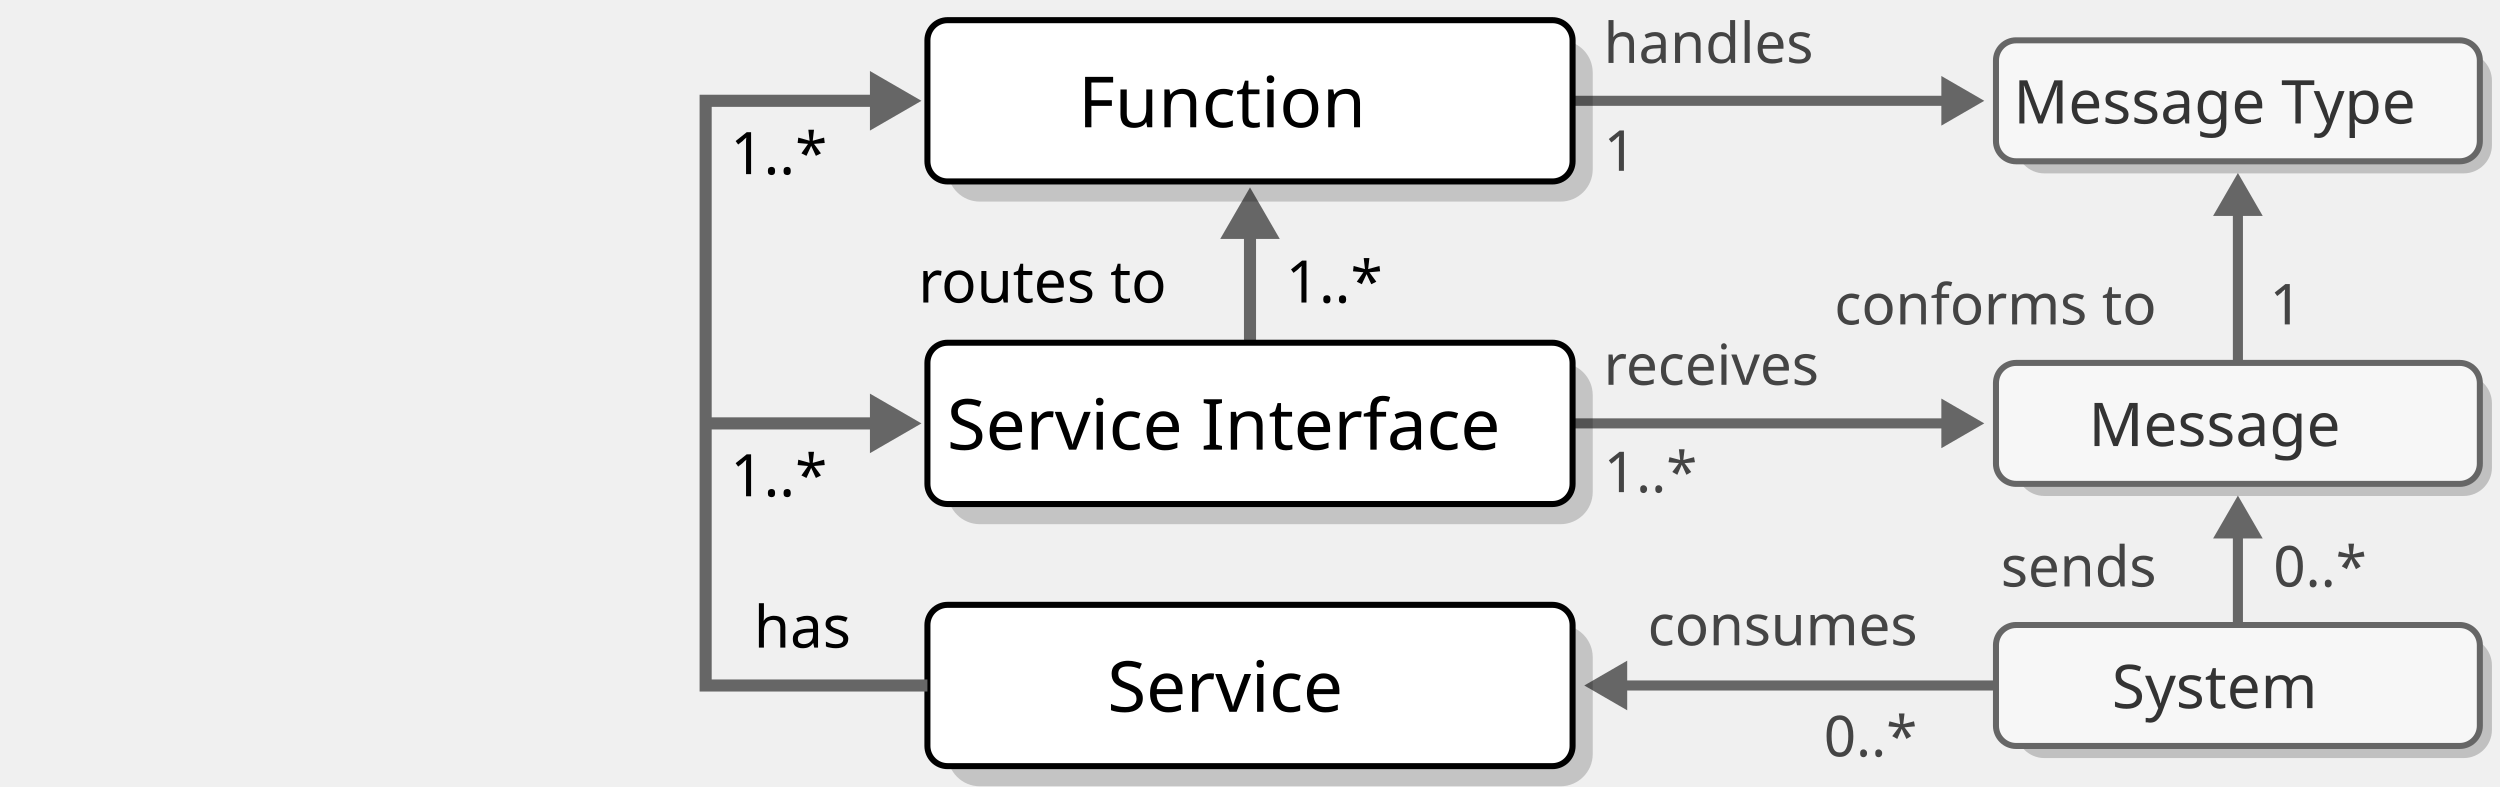
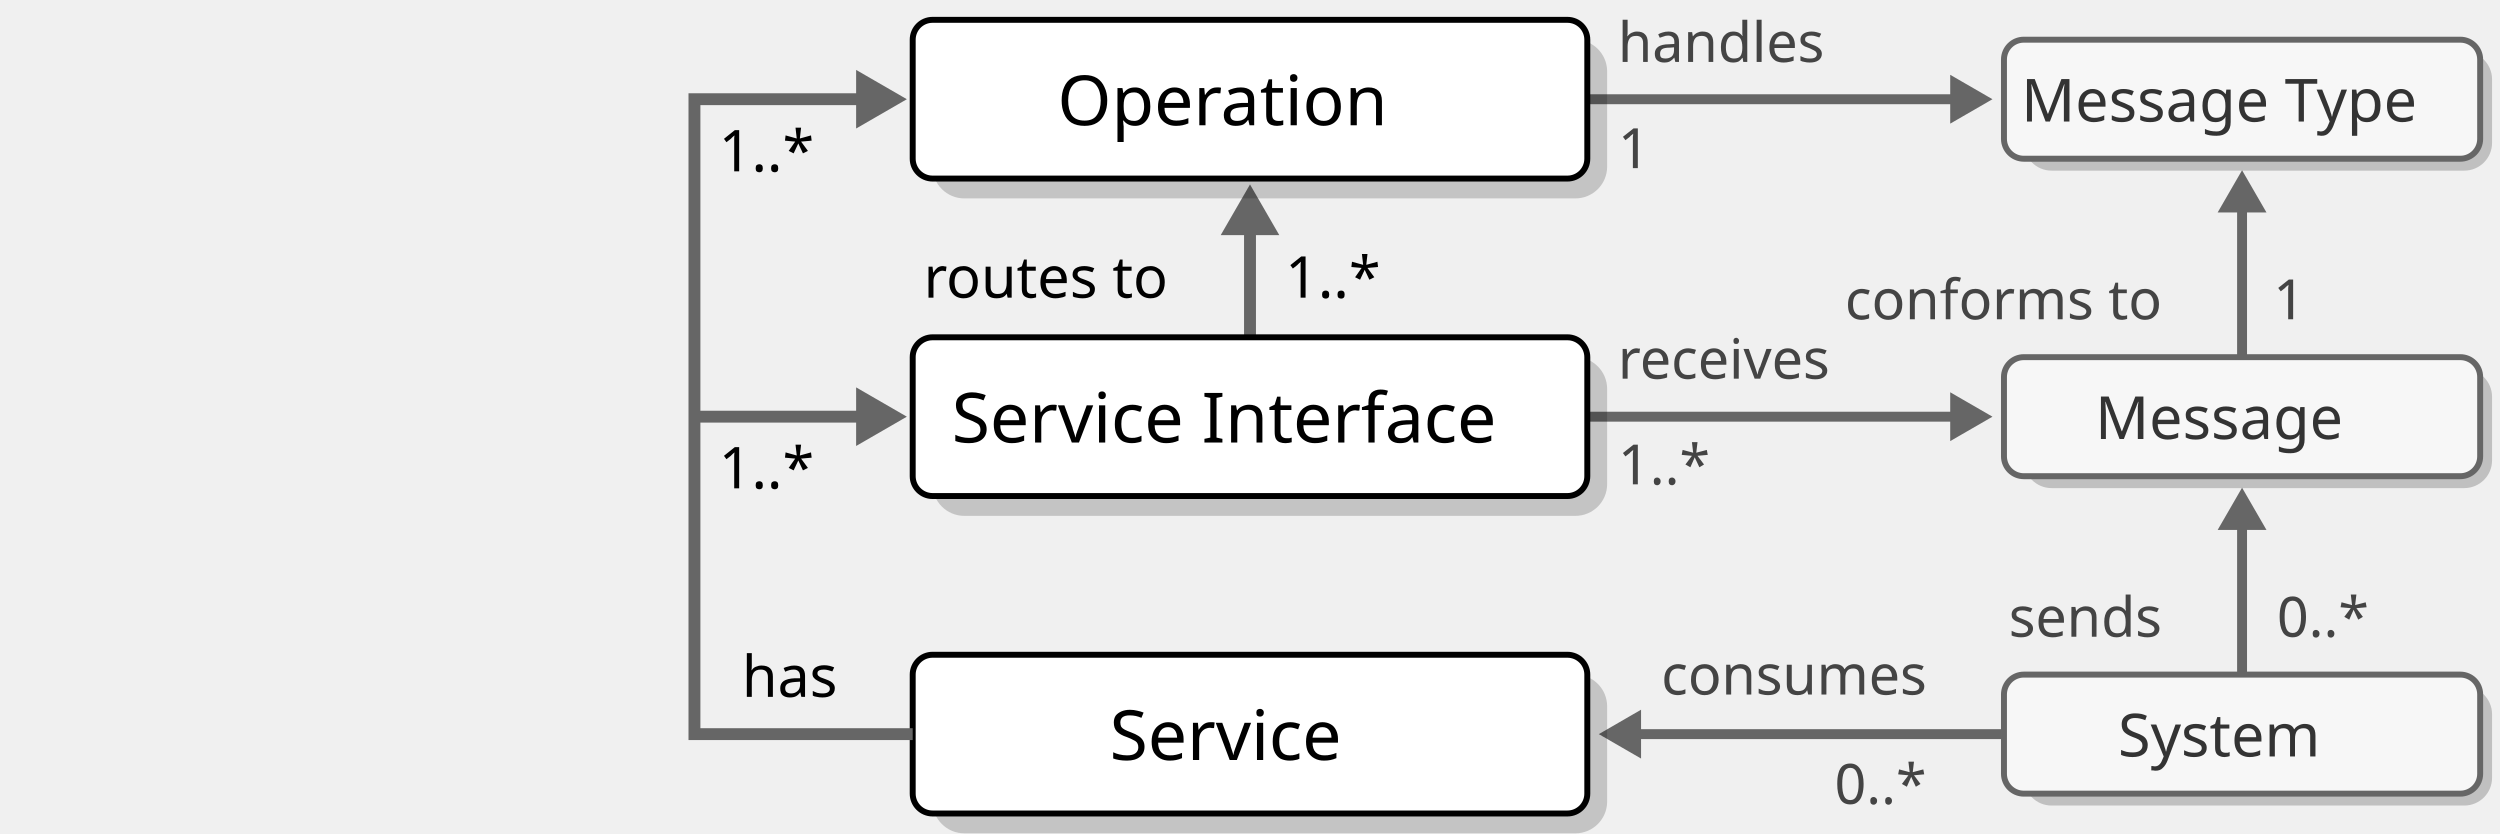
- <svg xmlns="http://www.w3.org/2000/svg" xmlns:xlink="http://www.w3.org/1999/xlink" width="124mm" height="39mm" version="1.1" viewBox="0 0 124 39" id="svg899">
+ <svg xmlns="http://www.w3.org/2000/svg" xmlns:xlink="http://www.w3.org/1999/xlink" width="126mm" height="42mm" version="1.1" viewBox="0 0 126 42" id="svg899">
  <defs id="defs827">
    <marker id="e" overflow="visible" orient="auto">
      <path transform="scale(0.4)" d="M 5.77,0 -2.88,5 V -5 Z" fill="context-stroke" fill-rule="evenodd" stroke="context-stroke" stroke-width="1pt" id="path824" />
    </marker>
    <marker id="e-0" overflow="visible" orient="auto">
      <path transform="scale(0.4)" d="M 5.77,0 -2.88,5 V -5 Z" fill="context-stroke" fill-rule="evenodd" stroke="context-stroke" stroke-width="1pt" id="path824-9" />
    </marker>
    <marker id="b" overflow="visible" orient="auto">
      <path transform="scale(0.4)" d="M 5.77,0 -2.88,5 V -5 Z" fill="context-stroke" fill-rule="evenodd" stroke="context-stroke" stroke-width="1pt" id="path824-7" />
    </marker>
  </defs>
-   <path d="M 78,5 97,5" marker-end="url(#b)" id="path28163" style="fill:none;stroke:#666666;stroke-width:0.5;stroke-miterlimit:4;stroke-dasharray:none;stroke-opacity:1" />
-   <path d="m 111,31 v -5" marker-end="url(#b)" id="path27649" style="fill:none;stroke:#666666;stroke-width:0.5;stroke-miterlimit:4;stroke-dasharray:none;stroke-opacity:1" />
-   <path d="M 99,34 H 80" marker-end="url(#b)" id="path829" style="fill:none;stroke:#666666;stroke-width:0.5;stroke-miterlimit:4;stroke-dasharray:none;stroke-opacity:1" />
-   <path d="M 78,21 H 97" marker-end="url(#b)" id="path28062" style="fill:none;stroke:#666666;stroke-width:0.5;stroke-miterlimit:4;stroke-dasharray:none;stroke-opacity:1" />
-   <path id="use855" d="m 62,17 v -6" fill="none" marker-end="url(#e)" stroke="#666666" stroke-width=".667" style="stroke-width:0.6;stroke-miterlimit:4;stroke-dasharray:none" />
+   <path d="m 80,5.001 19,-2.93e-4" marker-end="url(#b)" id="path28163" style="fill:none;stroke:#666666;stroke-width:0.5;stroke-miterlimit:4;stroke-dasharray:none;stroke-opacity:1" />
+   <path d="M 113,34 V 26" marker-end="url(#b)" id="path27649" style="fill:none;stroke:#666666;stroke-width:0.5;stroke-miterlimit:4;stroke-dasharray:none;stroke-opacity:1" />
+   <path d="M 101,37 H 82" marker-end="url(#b)" id="path829" style="fill:none;stroke:#666666;stroke-width:0.5;stroke-miterlimit:4;stroke-dasharray:none;stroke-opacity:1" />
+   <path d="M 80,21.001 H 99" marker-end="url(#b)" id="path28062" style="fill:none;stroke:#666666;stroke-width:0.5;stroke-miterlimit:4;stroke-dasharray:none;stroke-opacity:1" />
+   <path id="use855" d="M 63,17 V 11" fill="none" marker-end="url(#e)" stroke="#666666" stroke-width=".667" style="stroke-width:0.6;stroke-miterlimit:4;stroke-dasharray:none" />
  <g id="g1543" transform="translate(17,-14)">
-     <rect id="rect872-3" x="30" y="16" width="32" height="8" rx="1.6" fill="none" opacity="0.913" stroke="#000000" stroke-linejoin="round" stroke-width="0.333" style="fill:#000000;fill-opacity:0.2;stroke:none;stroke-width:0.8;stroke-miterlimit:4;stroke-dasharray:none" />
-     <rect id="a" x="29" y="15" width="32" height="8" rx="1" fill="none" opacity="0.913" stroke="#000000" stroke-linejoin="round" stroke-width="0.333" style="opacity:1;fill:#ffffff;fill-opacity:1;stroke-width:0.3;stroke-miterlimit:4;stroke-dasharray:none" />
+     <rect id="rect872-3" x="30" y="16" width="34" height="8" rx="1.6" fill="none" opacity="0.913" stroke="#000000" stroke-linejoin="round" stroke-width="0.333" style="fill:#000000;fill-opacity:0.2;stroke:none;stroke-width:0.8;stroke-miterlimit:4;stroke-dasharray:none" />
+     <rect id="a" x="29" y="15" width="34" height="8" rx="1" fill="none" opacity="0.913" stroke="#000000" stroke-linejoin="round" stroke-width="0.333" style="opacity:1;fill:#ffffff;fill-opacity:1;stroke-width:0.3;stroke-miterlimit:4;stroke-dasharray:none" />
  </g>
  <path id="use857" d="m 35,21 9,5.85e-4" fill="none" marker-end="url(#e)" stroke="#666666" stroke-width=".667" style="stroke-width:0.6;stroke-miterlimit:4;stroke-dasharray:none" />
-   <use x="0" y="0" xlink:href="#g1543" id="use1707" transform="translate(1.1920934e-8,29.00029)" width="100%" height="100%" />
-   <use x="0" y="0" xlink:href="#g1543" id="use1705" transform="translate(1.1920934e-8,16)" width="100%" height="100%" />
-   <text x="61.978" y="6.312" style="font-size:3.5px;line-height:1.25;font-family:sans-serif;stroke-width:0.265" xml:space="preserve" id="text835">
-     <tspan x="61.978" y="6.312" font-size="3.5px" stroke-width="0.265" text-align="center" text-anchor="middle" id="tspan833">Function</tspan>
+   <use x="0" y="0" xlink:href="#g1543" id="use1707" transform="translate(0,31.99971)" width="100%" height="100%" />
+   <use x="0" y="0" xlink:href="#g1543" id="use1705" transform="translate(0,16)" width="100%" height="100%" />
+   <text x="62.977" y="6.312" style="font-size:3.5px;line-height:1.25;font-family:sans-serif;stroke-width:0.265" xml:space="preserve" id="text835">
+     <tspan x="62.977" y="6.312" font-size="3.5px" stroke-width="0.265" text-align="center" text-anchor="middle" id="tspan833">Operation</tspan>
  </text>
-   <text x="62.061" y="22.304" style="font-size:3.5px;line-height:1.25;font-family:sans-serif;stroke-width:0.265" xml:space="preserve" id="text839">
-     <tspan x="62.061" y="22.304" font-size="3.5px" stroke-width="0.265" text-align="center" text-anchor="middle" id="tspan837">Service Interface</tspan>
+   <text x="63.06" y="22.304" style="font-size:3.5px;line-height:1.25;font-family:sans-serif;stroke-width:0.265" xml:space="preserve" id="text839">
+     <tspan x="63.06" y="22.304" font-size="3.5px" stroke-width="0.265" text-align="center" text-anchor="middle" id="tspan837">Service Interface</tspan>
  </text>
-   <text x="62.136" y="35.304" style="font-size:3.5px;line-height:1.25;font-family:sans-serif;stroke-width:0.265" xml:space="preserve" id="text843">
-     <tspan x="62.136" y="35.304" font-size="3.5px" stroke-width="0.265" text-align="center" text-anchor="middle" id="tspan841">Service</tspan>
+   <text x="63.136" y="38.303" style="font-size:3.5px;line-height:1.25;font-family:sans-serif;stroke-width:0.265" xml:space="preserve" id="text843">
+     <tspan x="63.136" y="38.303" font-size="3.5px" stroke-width="0.265" text-align="center" text-anchor="middle" id="tspan841">Service</tspan>
  </text>
-   <text x="60.124" y="15.004" style="font-size:2.9px;line-height:1.25;font-family:sans-serif;stroke-width:0.265" xml:space="preserve" id="text861">
-     <tspan x="60.124" y="15.004" font-size="2.9px" stroke-width="0.265" text-align="end" text-anchor="end" id="tspan859">routes to</tspan>
+   <text x="61.124" y="15.004" style="font-size:2.9px;line-height:1.25;font-family:sans-serif;stroke-width:0.265" xml:space="preserve" id="text861">
+     <tspan x="61.124" y="15.004" font-size="2.9px" stroke-width="0.265" text-align="end" text-anchor="end" id="tspan859">routes to</tspan>
  </text>
-   <text x="44.462" y="32.12" style="font-size:2.9px;line-height:1.25;font-family:sans-serif;stroke-width:0.265" xml:space="preserve" id="text869">
-     <tspan x="44.462" y="32.12" font-size="2.9px" stroke-width="0.265" text-align="end" text-anchor="end" id="tspan867">has</tspan>
+   <text x="44.462" y="35.12" style="font-size:2.9px;line-height:1.25;font-family:sans-serif;stroke-width:0.265" xml:space="preserve" id="text869">
+     <tspan x="44.462" y="35.12" font-size="2.9px" stroke-width="0.265" text-align="end" text-anchor="end" id="tspan867">has</tspan>
  </text>
-   <g id="g2499" transform="translate(5,30.00029)">
+   <g id="g2499" transform="translate(7,33)">
    <rect id="rect2153" x="95" y="1.6" width="23.6" height="6" rx="1.4" fill="none" opacity="0.913" stroke="#000000" stroke-linejoin="round" stroke-width="0.333" style="opacity:1;fill:#000000;fill-opacity:0.2;stroke:none;stroke-width:0.297;stroke-miterlimit:4;stroke-dasharray:none;stroke-opacity:1" />
    <rect id="rect3080" x="94" y="1" width="24" height="6" rx="1" fill="none" opacity="0.913" stroke="#000000" stroke-linejoin="round" stroke-width="0.333" style="opacity:1;fill:#f7f7f7;fill-opacity:1;stroke:#666666;stroke-width:0.3;stroke-miterlimit:4;stroke-dasharray:none;stroke-opacity:1" />
  </g>
-   <use x="0" y="0" xlink:href="#g2499" id="use24166" transform="translate(1.1920934e-8,-13)" width="100%" height="100%" />
-   <text x="111.015" y="35.125" style="font-size:3px;line-height:1.25;font-family:sans-serif;fill:#333333;fill-opacity:1;stroke-width:0.265" xml:space="preserve" id="text851">
-     <tspan x="111.015" y="35.125" font-size="3.5px" stroke-width="0.265" text-align="center" text-anchor="middle" id="tspan849" style="font-size:3px;fill:#333333;fill-opacity:1">System</tspan>
+   <use x="0" y="0" xlink:href="#g2499" id="use24166" transform="translate(1.9999975e-8,-15.99941)" width="100%" height="100%" />
+   <text x="113.015" y="38.124" style="font-size:3px;line-height:1.25;font-family:sans-serif;fill:#333333;fill-opacity:1;stroke-width:0.265" xml:space="preserve" id="text851">
+     <tspan x="113.015" y="38.124" font-size="3.5px" stroke-width="0.265" text-align="center" text-anchor="middle" id="tspan849" style="font-size:3px;fill:#333333;fill-opacity:1">System</tspan>
  </text>
-   <text x="79.547" y="19.088" font-size="3px" stroke-width="0.265" style="font-size:2.8px;line-height:1.25;font-family:sans-serif" xml:space="preserve" id="text874">
-     <tspan x="79.547" y="19.088" stroke-width="0.265" id="tspan872" style="font-size:2.8px;fill:#444444;fill-opacity:1">receives</tspan>
+   <text x="81.547" y="19.088" font-size="3px" stroke-width="0.265" style="font-size:2.8px;line-height:1.25;font-family:sans-serif" xml:space="preserve" id="text874">
+     <tspan x="81.547" y="19.088" stroke-width="0.265" id="tspan872" style="font-size:2.8px;fill:#444444;fill-opacity:1">receives</tspan>
  </text>
-   <text x="111.015" y="22.125" style="font-size:3px;line-height:1.25;font-family:sans-serif;fill:#333333;fill-opacity:1;stroke-width:0.265" xml:space="preserve" id="text24170">
-     <tspan x="111.015" y="22.125" font-size="3.5px" stroke-width="0.265" text-align="center" text-anchor="middle" id="tspan24168" style="font-size:3px;fill:#333333;fill-opacity:1">Message</tspan>
+   <text x="113.015" y="22.125" style="font-size:3px;line-height:1.25;font-family:sans-serif;fill:#333333;fill-opacity:1;stroke-width:0.265" xml:space="preserve" id="text24170">
+     <tspan x="113.015" y="22.125" font-size="3.5px" stroke-width="0.265" text-align="center" text-anchor="middle" id="tspan24168" style="font-size:3px;fill:#333333;fill-opacity:1">Message</tspan>
  </text>
-   <path id="path26456" d="M 46,34 35,34 V 5 l 9,2.93e-4" fill="none" marker-end="url(#e)" stroke="#666666" stroke-width=".667" style="stroke-width:0.6;stroke-miterlimit:4;stroke-dasharray:none" />
-   <text x="79.547" y="3.123" font-size="3px" stroke-width="0.265" style="font-size:2.8px;line-height:1.25;font-family:sans-serif" xml:space="preserve" id="text29113">
-     <tspan x="79.547" y="3.123" stroke-width="0.265" id="tspan29111" style="font-size:2.8px;fill:#444444;fill-opacity:1">handles</tspan>
+   <path id="path26456" d="M 46,37 35,37 V 5 l 9,2.93e-4" fill="none" marker-end="url(#e)" stroke="#666666" stroke-width=".667" style="stroke-width:0.6;stroke-miterlimit:4;stroke-dasharray:none" />
+   <text x="81.547" y="3.124" font-size="3px" stroke-width="0.265" style="font-size:2.8px;line-height:1.25;font-family:sans-serif" xml:space="preserve" id="text29113">
+     <tspan x="81.547" y="3.124" stroke-width="0.265" id="tspan29111" style="font-size:2.8px;fill:#444444;fill-opacity:1">handles</tspan>
  </text>
-   <text x="111.042" y="32.005" font-size="3px" stroke-width="0.265" style="font-size:2.8px;line-height:1.25;font-family:sans-serif" xml:space="preserve" id="text29975">
-     <tspan x="97.286" y="32.005" stroke-width="0.265" id="tspan29973" style="font-size:2.8px;text-align:end;text-anchor:end;fill:#444444;fill-opacity:1">consumes</tspan>
+   <text x="113.042" y="35.005" font-size="3px" stroke-width="0.265" style="font-size:2.8px;line-height:1.25;font-family:sans-serif" xml:space="preserve" id="text29975">
+     <tspan x="99.286" y="35.005" stroke-width="0.265" id="tspan29973" style="font-size:2.8px;text-align:end;text-anchor:end;fill:#444444;fill-opacity:1">consumes</tspan>
  </text>
-   <text x="122.896" y="29.09" font-size="3px" stroke-width="0.265" style="font-size:2.8px;line-height:1.25;font-family:sans-serif" xml:space="preserve" id="text32036">
-     <tspan x="109.14" y="29.09" stroke-width="0.265" id="tspan32034" style="font-size:2.8px;text-align:end;text-anchor:end;fill:#444444;fill-opacity:1">sends</tspan>
+   <text x="124.896" y="32.09" font-size="3px" stroke-width="0.265" style="font-size:2.8px;line-height:1.25;font-family:sans-serif" xml:space="preserve" id="text32036">
+     <tspan x="111.14" y="32.09" stroke-width="0.265" id="tspan32034" style="font-size:2.8px;text-align:end;text-anchor:end;fill:#444444;fill-opacity:1">sends</tspan>
  </text>
-   <text xml:space="preserve" style="font-size:2.9px;line-height:1.25;font-family:sans-serif;stroke-width:0.265" x="63.769" y="15.001" id="text3297">
-     <tspan id="tspan3295" style="font-size:2.9px;stroke-width:0.265" x="63.769" y="15.001">1..*</tspan>
+   <text xml:space="preserve" style="font-size:2.9px;line-height:1.25;font-family:sans-serif;stroke-width:0.265" x="64.769" y="15.001" id="text3297">
+     <tspan id="tspan3295" style="font-size:2.9px;stroke-width:0.265" x="64.769" y="15.001">1..*</tspan>
  </text>
  <text xml:space="preserve" style="font-size:2.9px;line-height:1.25;font-family:sans-serif;stroke-width:0.265" x="36.224" y="8.636" id="text13380">
    <tspan id="tspan13378" style="font-size:2.9px;stroke-width:0.265" x="36.224" y="8.636">1..*</tspan>
  </text>
  <text xml:space="preserve" style="font-size:2.9px;line-height:1.25;font-family:sans-serif;stroke-width:0.265" x="36.224" y="24.614" id="text13464">
    <tspan id="tspan13462" style="font-size:2.9px;stroke-width:0.265" x="36.224" y="24.614">1..*</tspan>
  </text>
-   <text x="79.547" y="24.412" font-size="3px" stroke-width="0.265" style="font-size:2.8px;line-height:1.25;font-family:sans-serif" xml:space="preserve" id="text14038">
-     <tspan x="79.547" y="24.412" stroke-width="0.265" id="tspan14036" style="font-size:2.8px;fill:#444444;fill-opacity:1">1..*</tspan>
+   <text x="81.547" y="24.412" font-size="3px" stroke-width="0.265" style="font-size:2.8px;line-height:1.25;font-family:sans-serif" xml:space="preserve" id="text14038">
+     <tspan x="81.547" y="24.412" stroke-width="0.265" id="tspan14036" style="font-size:2.8px;fill:#444444;fill-opacity:1">1..*</tspan>
  </text>
-   <text x="79.547" y="8.473" font-size="3px" stroke-width="0.265" style="font-size:2.8px;line-height:1.25;font-family:sans-serif" xml:space="preserve" id="text14726">
-     <tspan x="79.547" y="8.473" stroke-width="0.265" id="tspan14724" style="font-size:2.8px;fill:#444444;fill-opacity:1">1</tspan>
+   <text x="81.547" y="8.473" font-size="3px" stroke-width="0.265" style="font-size:2.8px;line-height:1.25;font-family:sans-serif" xml:space="preserve" id="text14726">
+     <tspan x="81.547" y="8.473" stroke-width="0.265" id="tspan14724" style="font-size:2.8px;fill:#444444;fill-opacity:1">1</tspan>
  </text>
-   <text x="102.277" y="37.514" font-size="3px" stroke-width="0.265" style="font-size:2.8px;line-height:1.25;font-family:sans-serif" xml:space="preserve" id="text15434">
-     <tspan x="97.286" y="37.514" stroke-width="0.265" id="tspan15432" style="font-size:2.8px;text-align:end;text-anchor:end;fill:#444444;fill-opacity:1">0..*</tspan>
+   <text x="104.277" y="40.514" font-size="3px" stroke-width="0.265" style="font-size:2.8px;line-height:1.25;font-family:sans-serif" xml:space="preserve" id="text15434">
+     <tspan x="99.286" y="40.514" stroke-width="0.265" id="tspan15432" style="font-size:2.8px;text-align:end;text-anchor:end;fill:#444444;fill-opacity:1">0..*</tspan>
  </text>
-   <text x="112.755" y="29.09" font-size="3px" stroke-width="0.265" style="font-size:2.8px;line-height:1.25;font-family:sans-serif" xml:space="preserve" id="text16664">
-     <tspan x="112.755" y="29.09" stroke-width="0.265" id="tspan16662" style="font-size:2.8px;fill:#444444;fill-opacity:1">0..*</tspan>
+   <text x="114.755" y="32.09" font-size="3px" stroke-width="0.265" style="font-size:2.8px;line-height:1.25;font-family:sans-serif" xml:space="preserve" id="text16664">
+     <tspan x="114.755" y="32.09" stroke-width="0.265" id="tspan16662" style="font-size:2.8px;fill:#444444;fill-opacity:1">0..*</tspan>
  </text>
-   <use x="0" y="0" xlink:href="#g2499" id="use985" transform="translate(1.1920934e-8,-29.00029)" width="100%" height="100%" />
-   <text x="111.015" y="6.124" style="font-size:3px;line-height:1.25;font-family:sans-serif;fill:#333333;fill-opacity:1;stroke-width:0.265" xml:space="preserve" id="text989">
-     <tspan x="111.015" y="6.124" font-size="3.5px" stroke-width="0.265" text-align="center" text-anchor="middle" id="tspan987" style="font-size:3px;fill:#333333;fill-opacity:1">Message Type</tspan>
+   <use x="0" y="0" xlink:href="#g2499" id="use985" transform="translate(1.9999975e-8,-31.99971)" width="100%" height="100%" />
+   <text x="113.015" y="6.125" style="font-size:3px;line-height:1.25;font-family:sans-serif;fill:#333333;fill-opacity:1;stroke-width:0.265" xml:space="preserve" id="text989">
+     <tspan x="113.015" y="6.125" font-size="3.5px" stroke-width="0.265" text-align="center" text-anchor="middle" id="tspan987" style="font-size:3px;fill:#333333;fill-opacity:1">Message Type</tspan>
  </text>
-   <path d="M 111,18 V 10" marker-end="url(#b)" id="path1873" style="fill:none;stroke:#666666;stroke-width:0.5;stroke-miterlimit:4;stroke-dasharray:none;stroke-opacity:1" />
-   <text x="122.896" y="16.09" font-size="3px" stroke-width="0.265" style="font-size:2.8px;line-height:1.25;font-family:sans-serif" xml:space="preserve" id="text1877">
-     <tspan x="109.14" y="16.09" stroke-width="0.265" id="tspan1875" style="font-size:2.8px;text-align:end;text-anchor:end;fill:#444444;fill-opacity:1">conforms to</tspan>
+   <path d="m 113,18 v -8" marker-end="url(#b)" id="path1873" style="fill:none;stroke:#666666;stroke-width:0.5;stroke-miterlimit:4;stroke-dasharray:none;stroke-opacity:1" />
+   <text x="124.896" y="16.09" font-size="3px" stroke-width="0.265" style="font-size:2.8px;line-height:1.25;font-family:sans-serif" xml:space="preserve" id="text1877">
+     <tspan x="111.14" y="16.09" stroke-width="0.265" id="tspan1875" style="font-size:2.8px;text-align:end;text-anchor:end;fill:#444444;fill-opacity:1">conforms to</tspan>
  </text>
-   <text x="112.575" y="16.09" font-size="3px" stroke-width="0.265" style="font-size:2.8px;line-height:1.25;font-family:sans-serif" xml:space="preserve" id="text1881">
-     <tspan x="112.575" y="16.09" stroke-width="0.265" id="tspan1879" style="font-size:2.8px;fill:#444444;fill-opacity:1">1</tspan>
+   <text x="114.575" y="16.09" font-size="3px" stroke-width="0.265" style="font-size:2.8px;line-height:1.25;font-family:sans-serif" xml:space="preserve" id="text1881">
+     <tspan x="114.575" y="16.09" stroke-width="0.265" id="tspan1879" style="font-size:2.8px;fill:#444444;fill-opacity:1">1</tspan>
  </text>
</svg>
